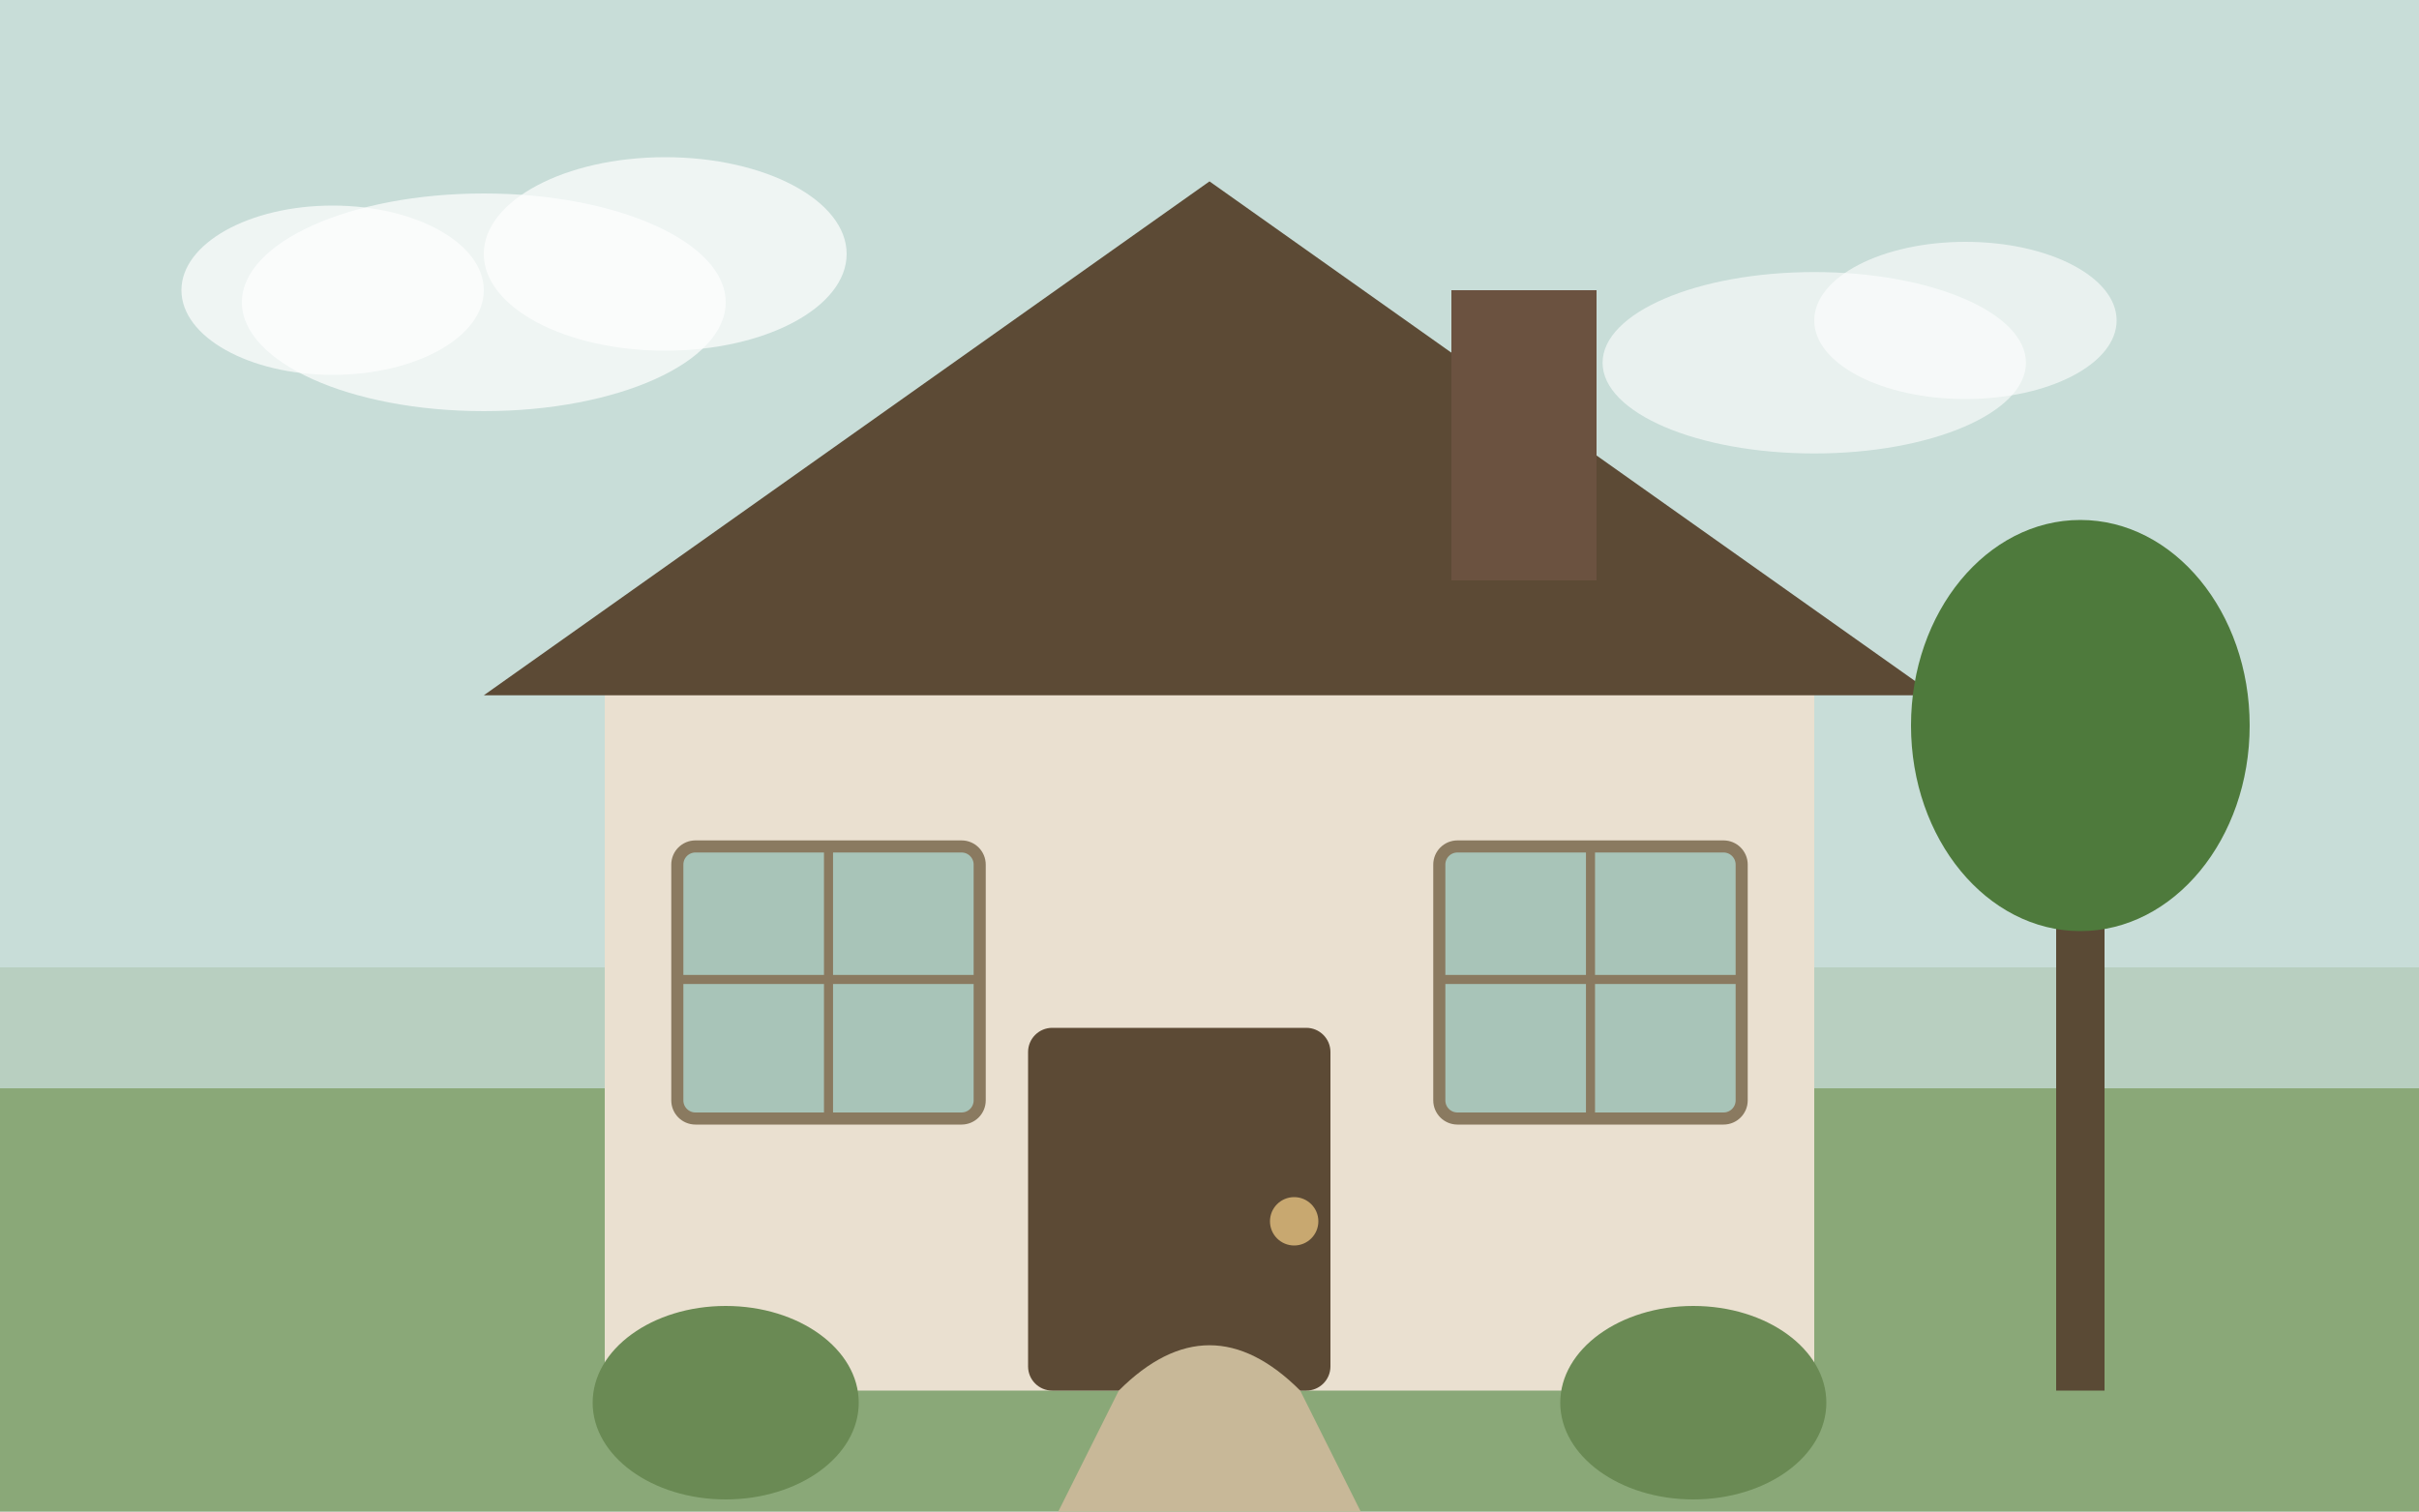
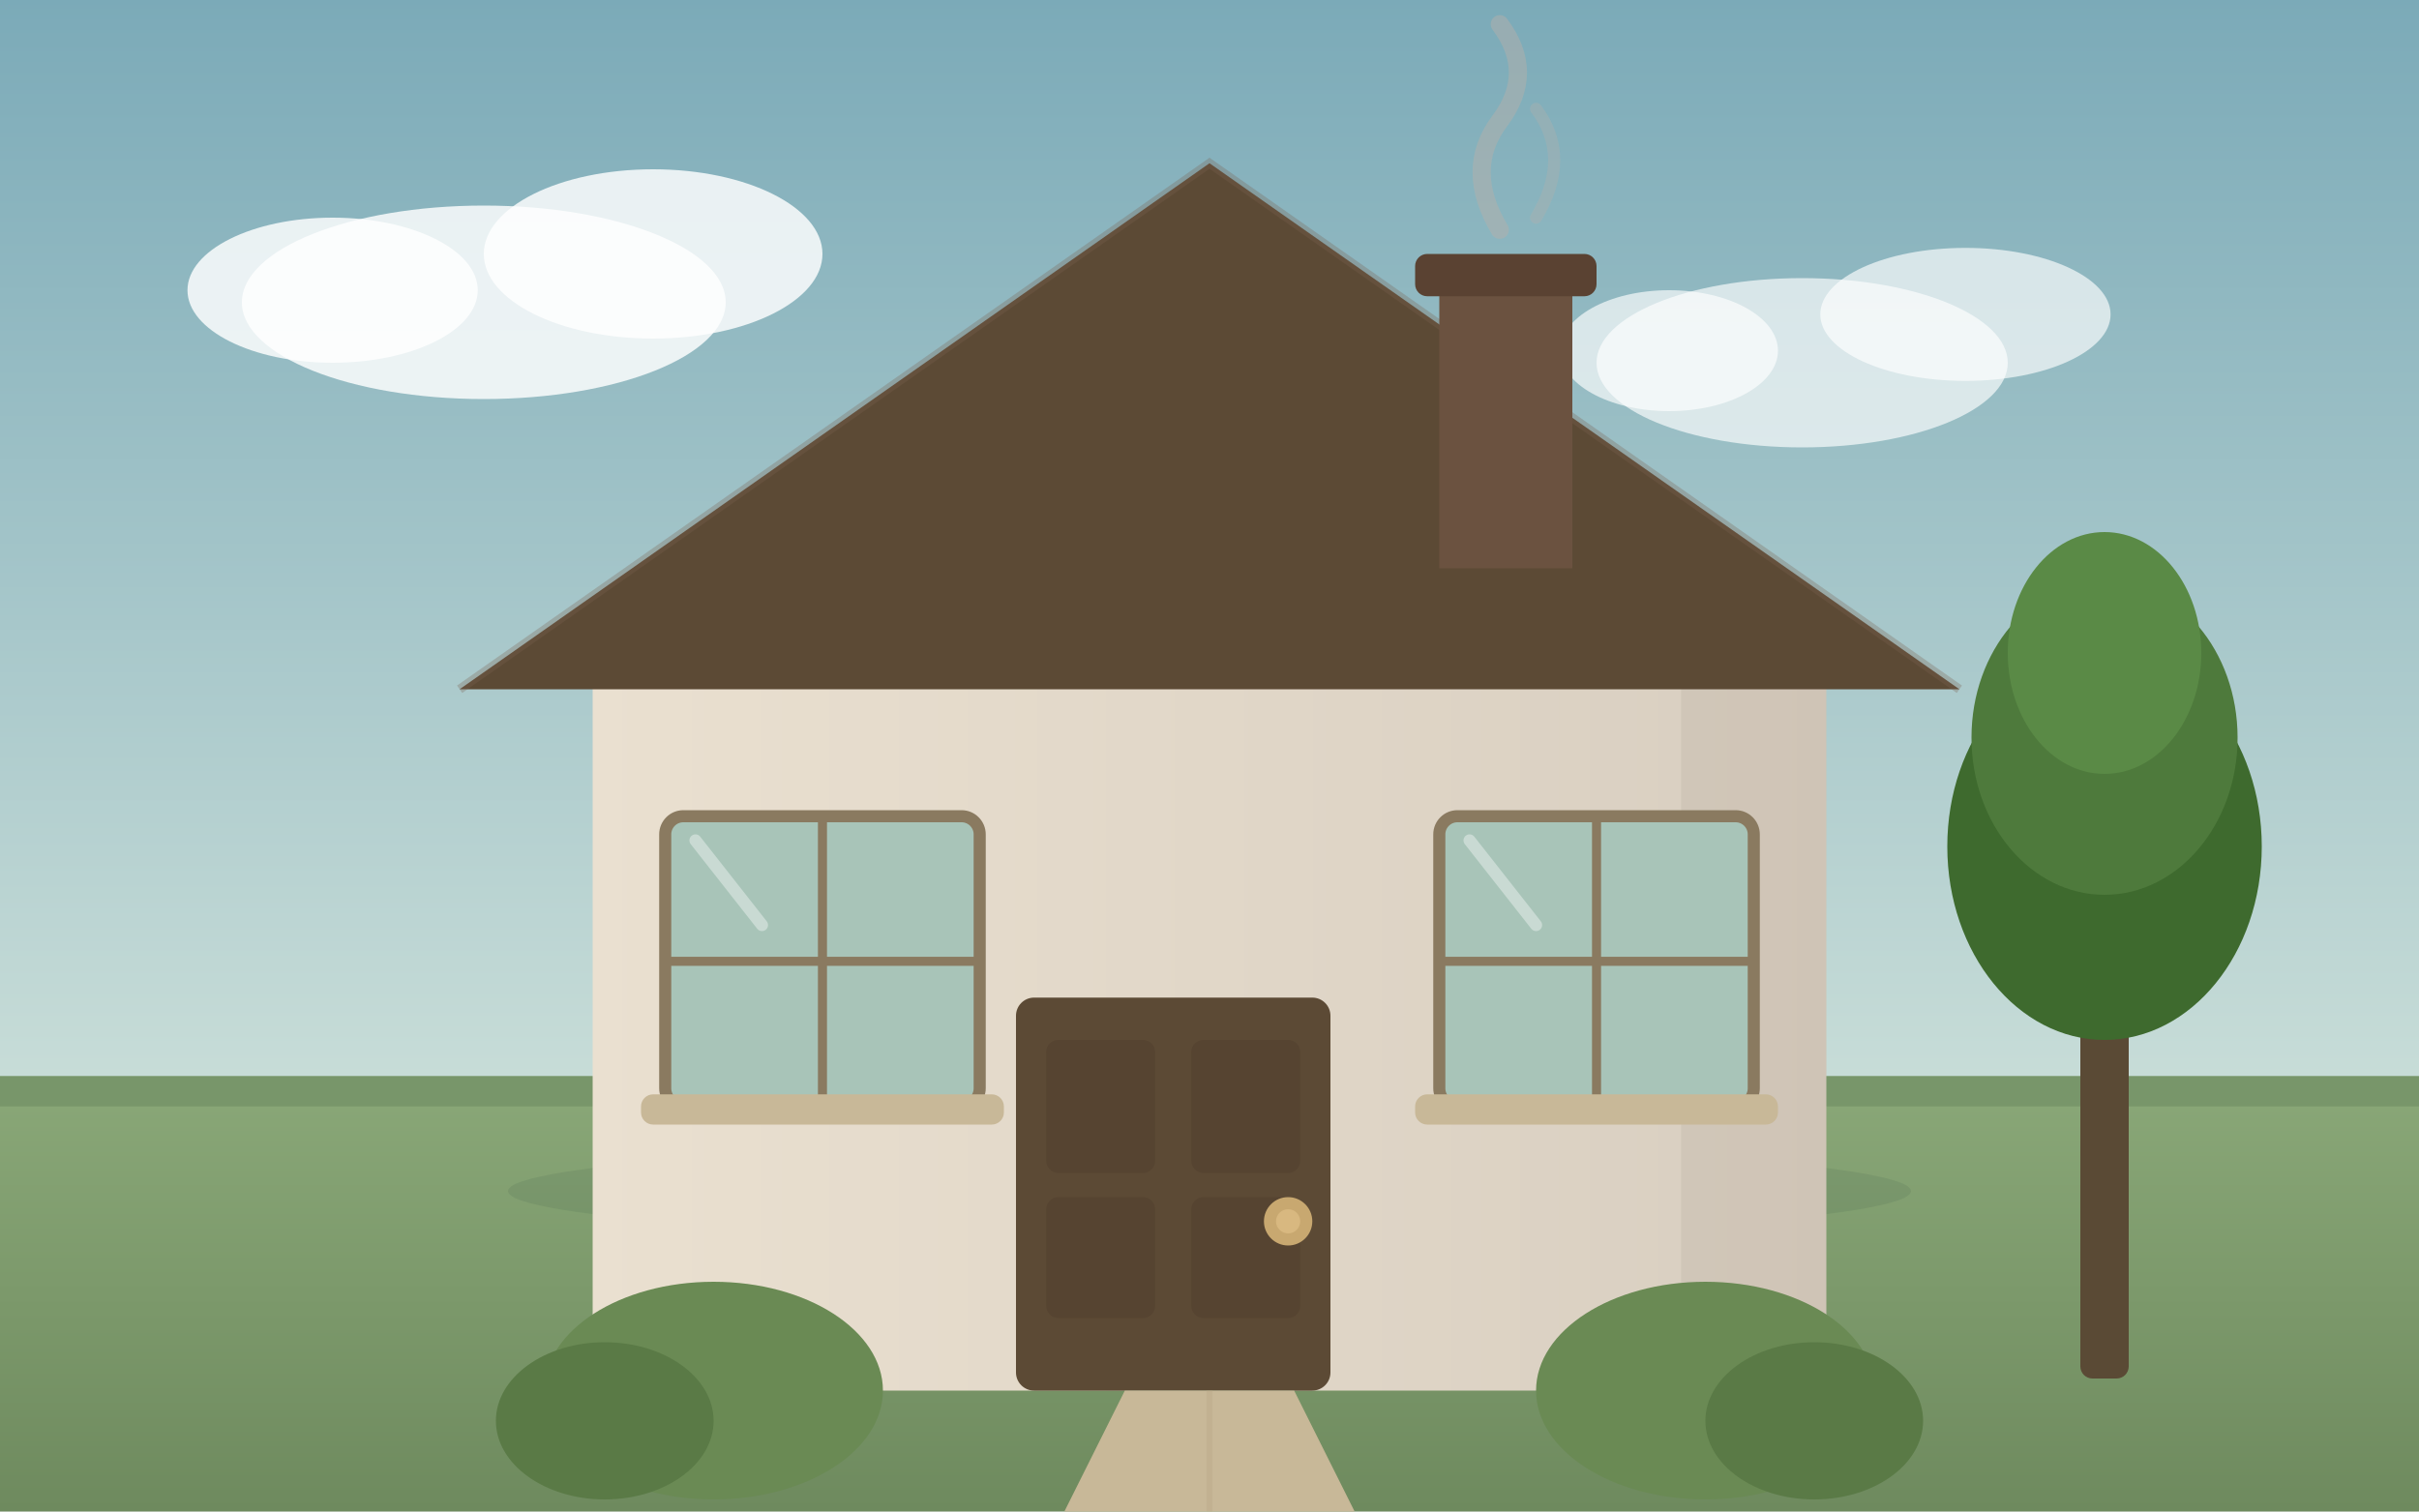
<svg xmlns="http://www.w3.org/2000/svg" viewBox="0 0 400 250" width="400" height="250">
-   <rect width="400" height="250" fill="#B8CFC0" />
-   <rect width="400" height="160" fill="#C8DDD8" />
-   <ellipse cx="80" cy="50" rx="40" ry="18" fill="white" opacity="0.7" />
-   <ellipse cx="110" cy="42" rx="30" ry="16" fill="white" opacity="0.7" />
-   <ellipse cx="55" cy="48" rx="25" ry="14" fill="white" opacity="0.7" />
-   <ellipse cx="300" cy="60" rx="35" ry="15" fill="white" opacity="0.6" />
-   <ellipse cx="325" cy="53" rx="25" ry="13" fill="white" opacity="0.6" />
-   <rect x="0" y="180" width="400" height="70" fill="#8AA878" />
-   <rect x="100" y="110" width="200" height="120" fill="#EAE0D0" />
-   <polygon points="80,115 200,30 320,115" fill="#5C4A35" />
-   <rect x="240" y="48" width="24" height="48" fill="#6B5240" />
-   <rect x="170" y="170" width="50" height="60" rx="4" fill="#5C4A35" />
-   <circle cx="214" cy="202" r="4" fill="#C8A870" />
-   <rect x="112" y="140" width="50" height="45" rx="3" fill="#A8C4B8" />
-   <rect x="112" y="140" width="50" height="45" rx="3" fill="none" stroke="#8A7A60" stroke-width="2" />
-   <line x1="137" y1="140" x2="137" y2="185" stroke="#8A7A60" stroke-width="1.5" />
-   <line x1="112" y1="162" x2="162" y2="162" stroke="#8A7A60" stroke-width="1.5" />
-   <rect x="238" y="140" width="50" height="45" rx="3" fill="#A8C4B8" />
-   <rect x="238" y="140" width="50" height="45" rx="3" fill="none" stroke="#8A7A60" stroke-width="2" />
-   <line x1="263" y1="140" x2="263" y2="185" stroke="#8A7A60" stroke-width="1.5" />
-   <line x1="238" y1="162" x2="288" y2="162" stroke="#8A7A60" stroke-width="1.5" />
-   <path d="M185 230 Q200 215 215 230 L225 250 L175 250 Z" fill="#C8B898" />
-   <ellipse cx="120" cy="232" rx="22" ry="16" fill="#6A8A54" />
-   <ellipse cx="280" cy="232" rx="22" ry="16" fill="#6A8A54" />
-   <rect x="340" y="140" width="8" height="90" fill="#5A4A35" />
-   <ellipse cx="344" cy="120" rx="28" ry="34" fill="#4E7A3C" />
+   <defs>
+     <linearGradient id="sky-g" x1="0" y1="0" x2="0" y2="1">
+       <stop offset="0%" stop-color="#7BAAB8" />
+       <stop offset="100%" stop-color="#C8DDD8" />
+     </linearGradient>
+     <linearGradient id="grass-g" x1="0" y1="0" x2="0" y2="1">
+       <stop offset="0%" stop-color="#8AA878" />
+       <stop offset="100%" stop-color="#6E8A5E" />
+     </linearGradient>
+     <linearGradient id="facade-g" x1="0" y1="0" x2="1" y2="0">
+       <stop offset="0%" stop-color="#EAE0D0" />
+       <stop offset="100%" stop-color="#D8CEC0" />
+     </linearGradient>
+   </defs>
+   <rect width="400" height="180" fill="url(#sky-g)" />
+   <rect x="0" y="178" width="400" height="72" fill="url(#grass-g)" />
+   <rect x="0" y="178" width="400" height="5" fill="#78966A" />
+   <ellipse cx="200" cy="197" rx="116" ry="8" fill="#1E3A2F" opacity="0.1" />
+   <ellipse cx="80" cy="50" rx="40" ry="16" fill="white" opacity="0.82" />
+   <ellipse cx="108" cy="42" rx="28" ry="14" fill="white" opacity="0.82" />
+   <ellipse cx="55" cy="48" rx="24" ry="12" fill="white" opacity="0.82" />
+   <ellipse cx="298" cy="60" rx="34" ry="14" fill="white" opacity="0.65" />
+   <ellipse cx="325" cy="52" rx="24" ry="11" fill="white" opacity="0.65" />
+   <ellipse cx="276" cy="58" rx="18" ry="10" fill="white" opacity="0.65" />
+   <rect x="98" y="108" width="204" height="122" fill="url(#facade-g)" />
+   <rect x="278" y="108" width="24" height="122" fill="#4A3828" opacity="0.07" />
+   <polygon points="76,114 200,27 324,114" fill="#5C4A35" />
+   <polygon points="76,114 200,27 200,33 80,118 Z" fill="#3A2A18" opacity="0.2" />
+   <polyline points="76,114 200,27 324,114" fill="none" stroke="#7A6050" stroke-width="1.5" opacity="0.3" />
+   <rect x="238" y="46" width="22" height="48" fill="#6B5240" />
+   <rect x="234" y="42" width="30" height="7" rx="2" fill="#5A4232" />
+   <path d="M248 38 Q242 28 248 20 Q254 12 248 4" stroke="#B8B0A8" stroke-width="3" fill="none" stroke-linecap="round" opacity="0.45" />
+   <path d="M254 36 Q260 26 254 18" stroke="#B8B0A8" stroke-width="2" fill="none" stroke-linecap="round" opacity="0.3" />
+   <rect x="168" y="165" width="52" height="65" rx="3" fill="#5C4A35" />
+   <rect x="173" y="172" width="18" height="22" rx="2" fill="#4A3828" opacity="0.35" />
+   <rect x="197" y="172" width="18" height="22" rx="2" fill="#4A3828" opacity="0.35" />
+   <rect x="173" y="198" width="18" height="20" rx="2" fill="#4A3828" opacity="0.35" />
+   <rect x="197" y="198" width="18" height="20" rx="2" fill="#4A3828" opacity="0.35" />
+   <circle cx="213" cy="202" r="4" fill="#C8A870" />
+   <circle cx="213" cy="202" r="2" fill="#D8B880" />
+   <rect x="110" y="135" width="52" height="48" rx="3" fill="#A8C4B8" />
+   <rect x="110" y="135" width="52" height="48" fill="none" stroke="#8A7A60" stroke-width="2" rx="3" />
+   <line x1="136" y1="135" x2="136" y2="183" stroke="#8A7A60" stroke-width="1.5" />
+   <line x1="110" y1="159" x2="162" y2="159" stroke="#8A7A60" stroke-width="1.5" />
+   <line x1="115" y1="139" x2="126" y2="153" stroke="white" stroke-width="2" opacity="0.38" stroke-linecap="round" />
+   <rect x="106" y="181" width="60" height="5" rx="2" fill="#C8B898" />
+   <rect x="238" y="135" width="52" height="48" rx="3" fill="#A8C4B8" />
+   <rect x="238" y="135" width="52" height="48" fill="none" stroke="#8A7A60" stroke-width="2" rx="3" />
+   <line x1="264" y1="135" x2="264" y2="183" stroke="#8A7A60" stroke-width="1.5" />
+   <line x1="238" y1="159" x2="290" y2="159" stroke="#8A7A60" stroke-width="1.5" />
+   <line x1="243" y1="139" x2="254" y2="153" stroke="white" stroke-width="2" opacity="0.38" stroke-linecap="round" />
+   <rect x="234" y="181" width="60" height="5" rx="2" fill="#C8B898" />
+   <path d="M186 230 L176 250 L224 250 L214 230 Z" fill="#C8B898" />
+   <line x1="200" y1="230" x2="200" y2="250" stroke="#B8A888" stroke-width="1" opacity="0.4" />
+   <ellipse cx="118" cy="230" rx="28" ry="18" fill="#6A8A54" />
+   <ellipse cx="100" cy="235" rx="18" ry="13" fill="#5A7A46" />
+   <ellipse cx="282" cy="230" rx="28" ry="18" fill="#6A8A54" />
+   <ellipse cx="300" cy="235" rx="18" ry="13" fill="#5A7A46" />
+   <rect x="344" y="148" width="8" height="80" rx="2" fill="#5A4A35" />
+   <ellipse cx="348" cy="140" rx="26" ry="32" fill="#3E6A2E" />
+   <ellipse cx="348" cy="122" rx="22" ry="26" fill="#4E7A3C" />
+   <ellipse cx="348" cy="108" rx="16" ry="20" fill="#5A8A46" />
</svg>
